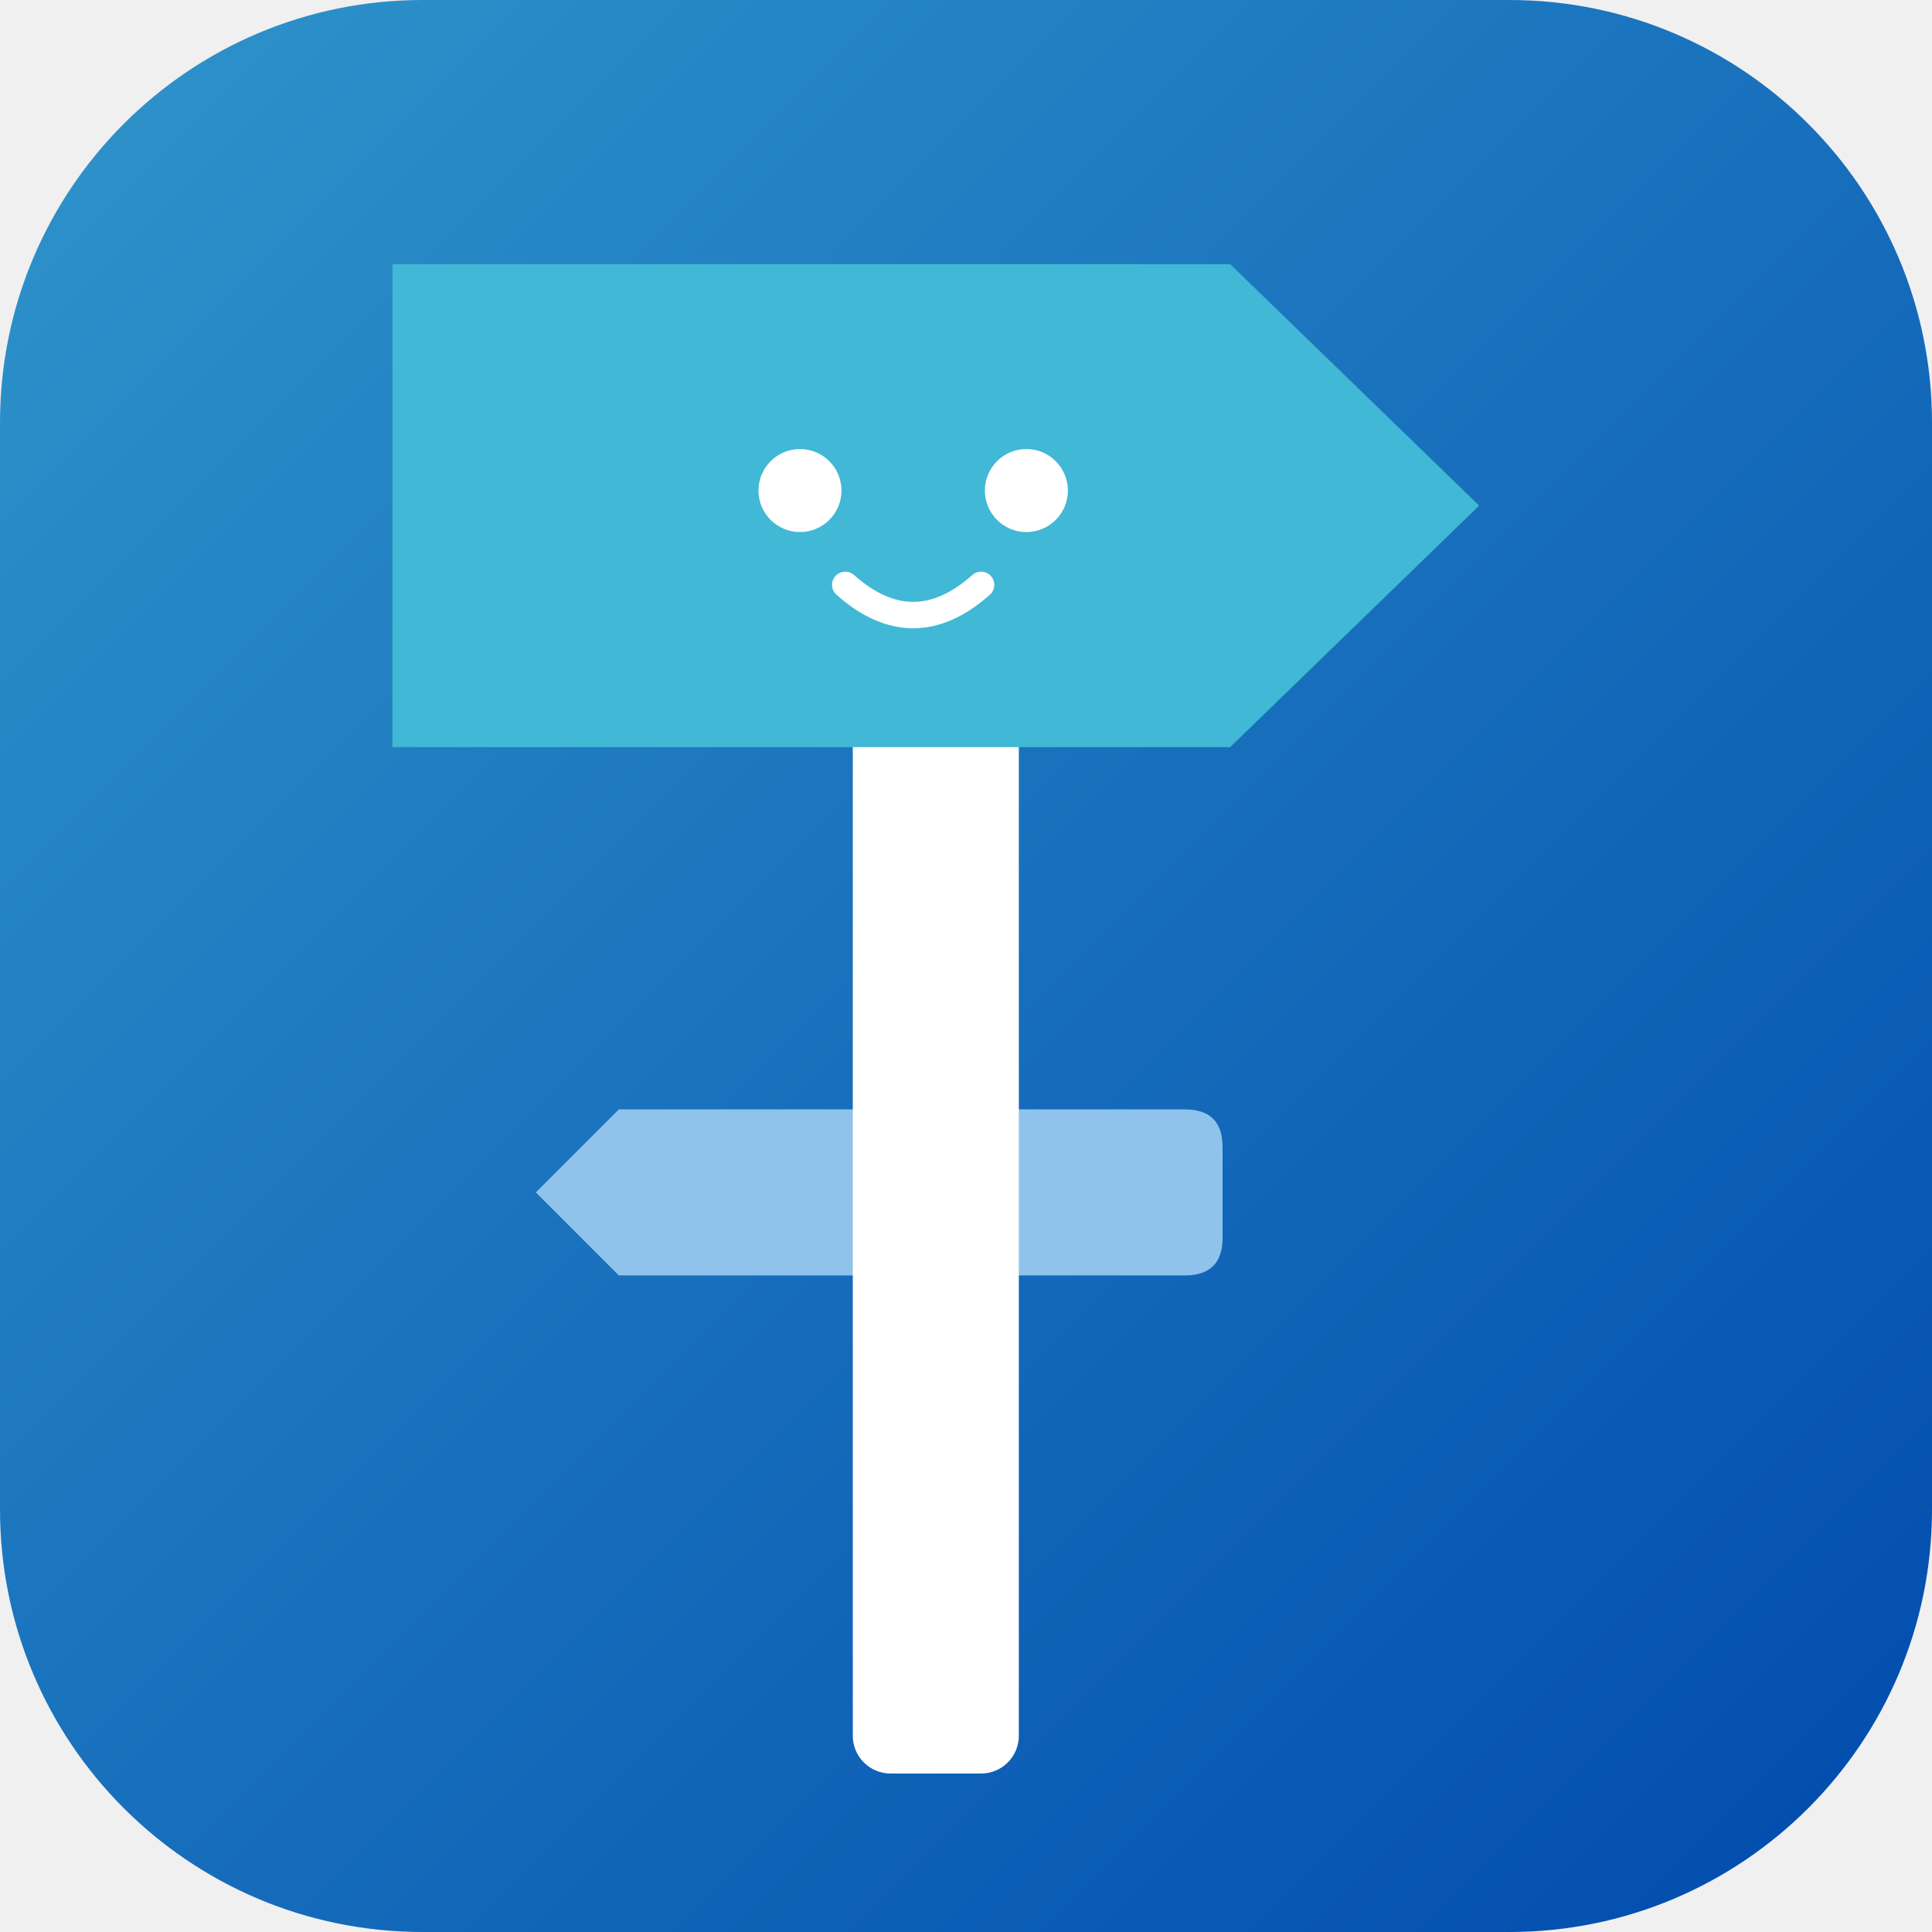
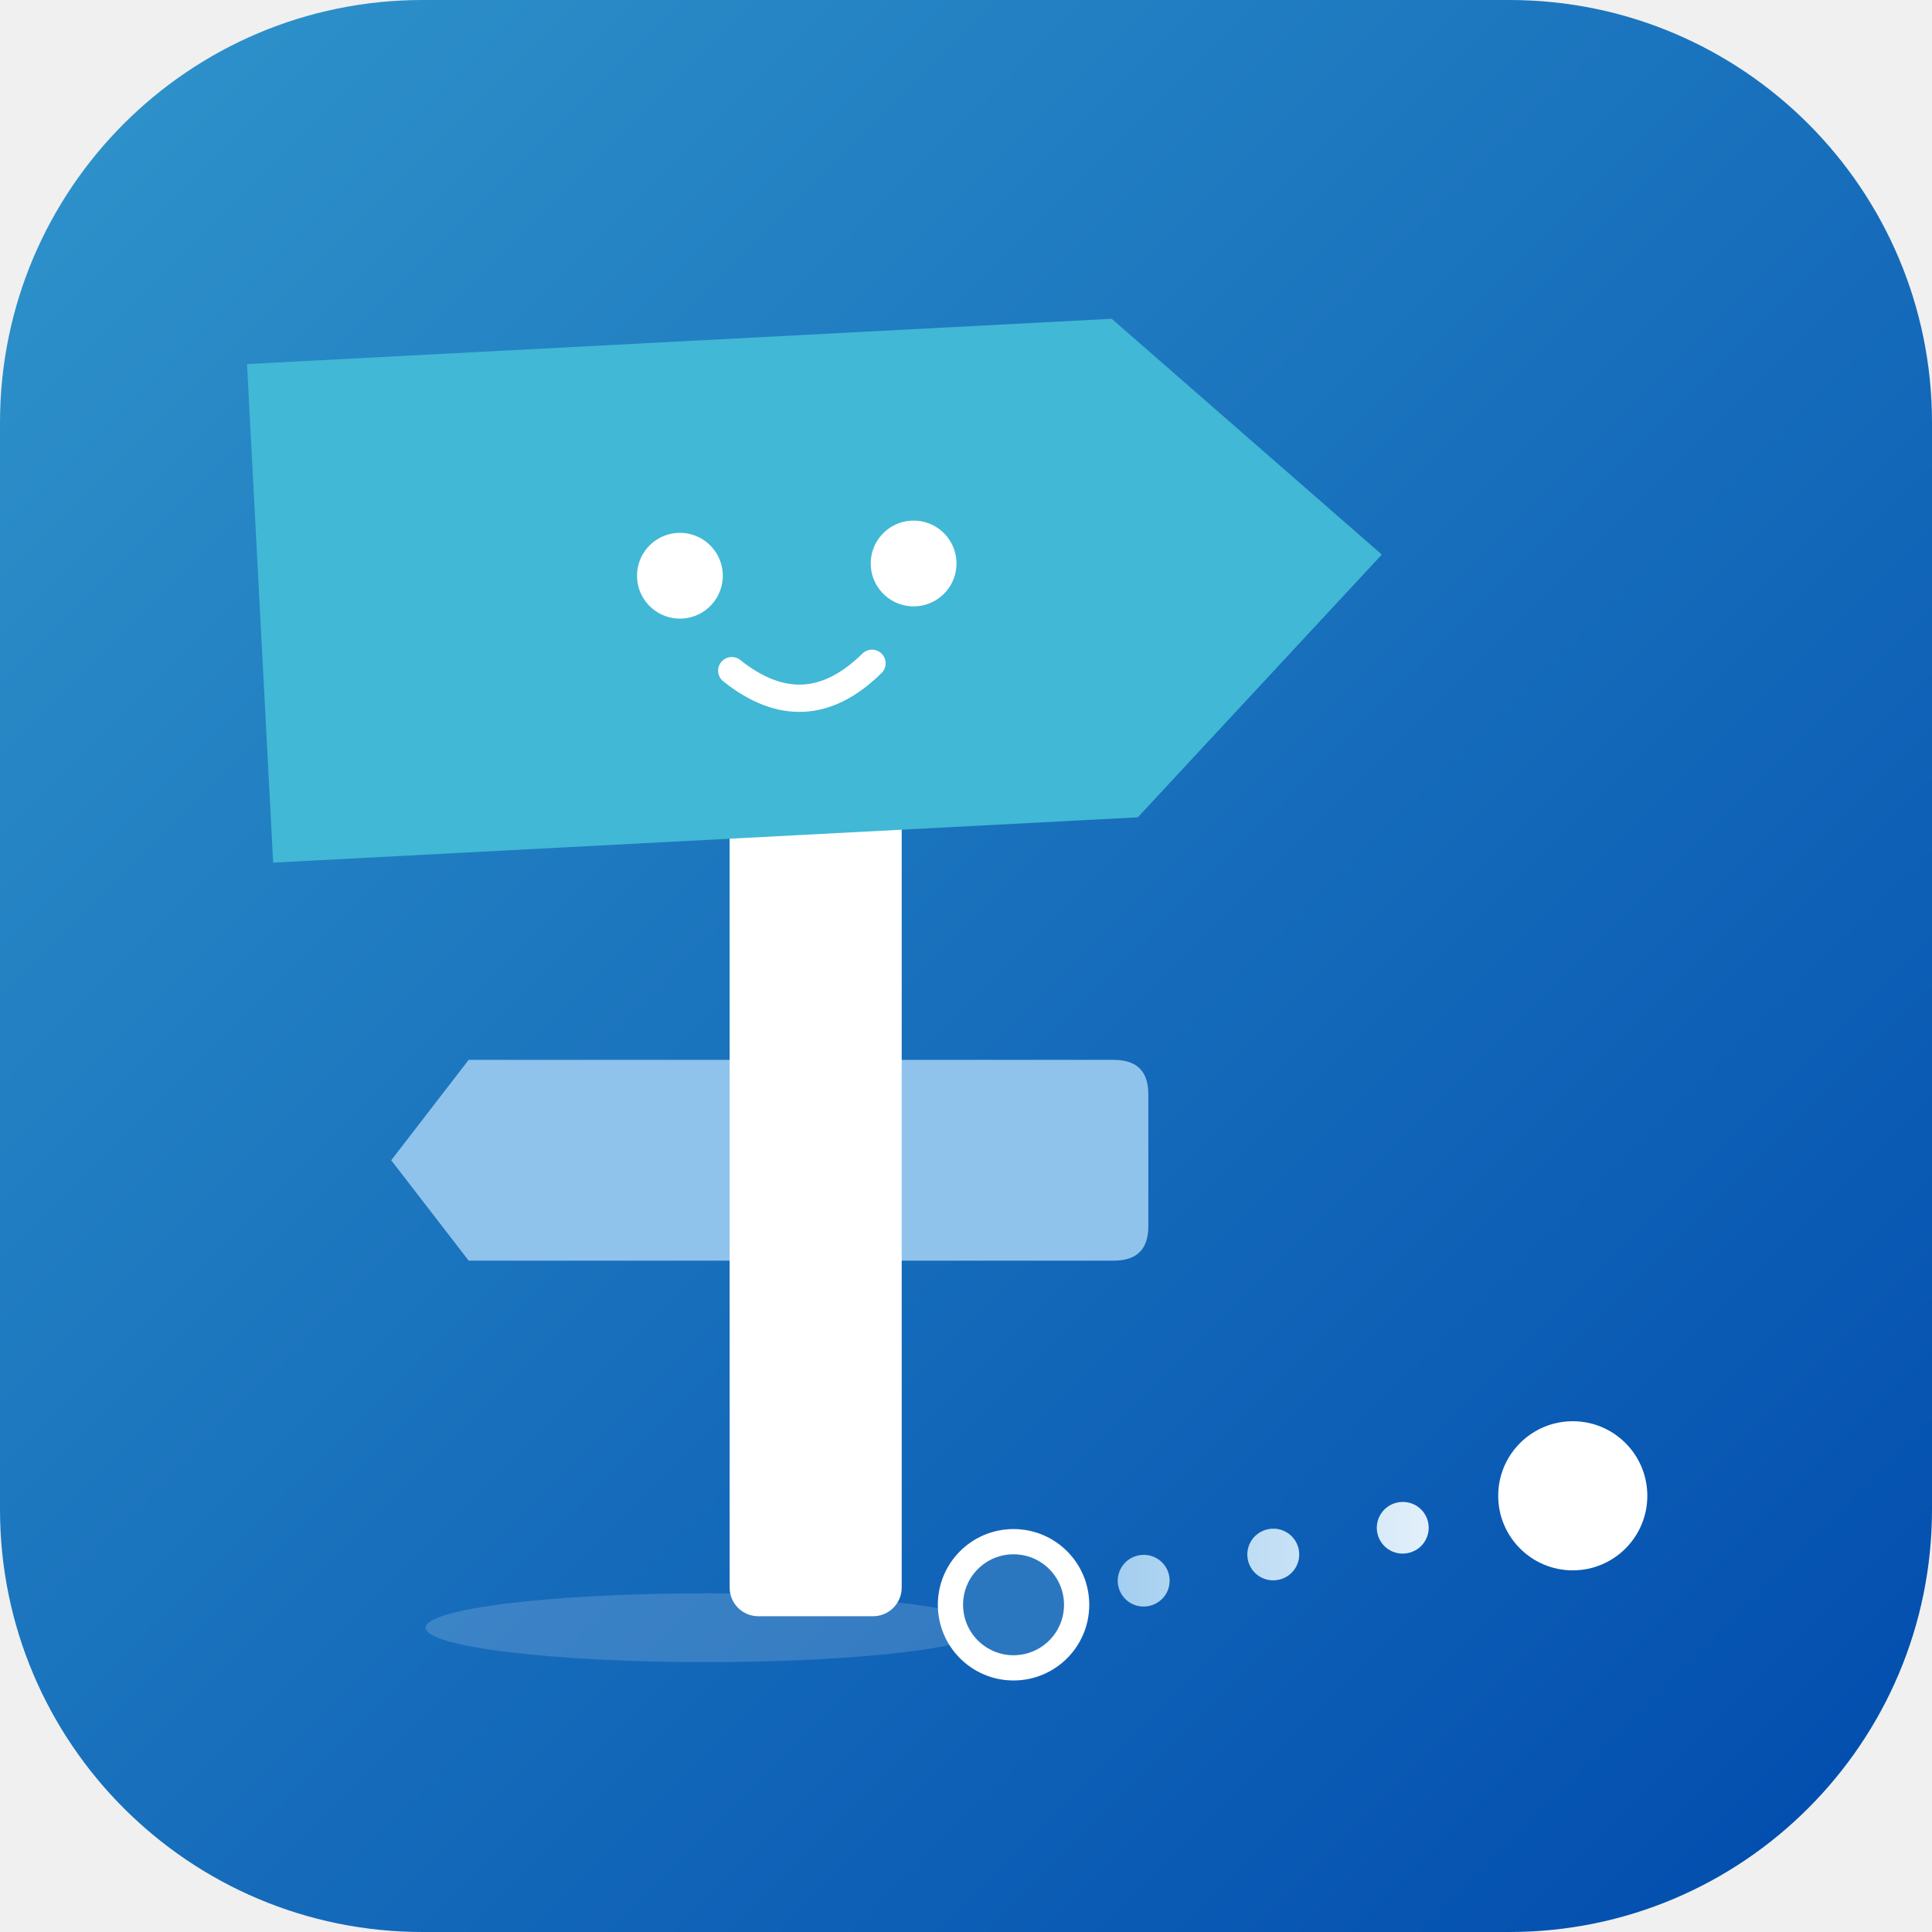
<svg xmlns="http://www.w3.org/2000/svg" viewBox="0 0 512 512" role="img" aria-label="ミチスジ">
  <defs>
-     <linearGradient id="g" x1="0" y1="0" x2="1" y2="1">
+     <linearGradient id="ig" x1="0" y1="0" x2="1" y2="1">
      <stop offset="0" stop-color="#3095CB" />
      <stop offset="1" stop-color="#004AAD" />
    </linearGradient>
  </defs>
-   <rect width="512" height="512" rx="112" fill="url(#g)" />
-   <path d="M164.0,294.0 L314.0,294.0 Q324.0,294.0 324.0,304.0 L324.0,328.0 Q324.0,338.0 314.0,338.0 L164.0,338.0 L142.0,316.0 Z" fill="#8FC3EC" />
-   <rect x="226.0" y="180.0" width="44.0" height="290.0" rx="10.0" fill="#FFFFFF" />
-   <path d="M104.0,70.0 L326.0,70.0 L392.0,134.0 L326.0,198.0 L104.0,198.0 Z" fill="#41B8D5" />
-   <circle cx="212.0" cy="130.0" r="11.0" fill="#FFFFFF" />
-   <circle cx="272.0" cy="130.0" r="11.0" fill="#FFFFFF" />
-   <path d="M224.0,155.0 Q242.0,171.0 260.0,155.0" fill="none" stroke="#FFFFFF" stroke-width="7.0" stroke-linecap="round" />
+   <rect width="512" height="512" rx="112" fill="url(#ig)" />
+   <g transform="translate(52 24) scale(0.76)">
+     <ellipse cx="178" cy="536" rx="98" ry="12" fill="rgba(255,255,255,.16)" />
+     <path d="M95 338 L320 338 Q332 338 332 350 L332 396 Q332 408 320 408 L95 408 L68 373 Z" fill="#8FC3EC" />
+     <rect x="186" y="240" width="60" height="292" rx="10" fill="#FFFFFF" />
+     <g transform="rotate(-3 218 172) translate(-161.60 -45.56) scale(1.36)">
+       <path d="M135.0,96.0 L357.0,96.0 L423.0,160.0 L357.0,224.0 L135.0,224.0 Z" fill="#41B8D5" />
+       <circle cx="243" cy="156" r="11" fill="#FFFFFF" />
+       <circle cx="303" cy="156" r="11" fill="#FFFFFF" />
+       <path d="M255.0,181.0 Q273.0,197.0 291.0,181.0" fill="none" stroke="#FFFFFF" stroke-width="7" stroke-linecap="round" />
+     </g>
+     <defs>
+       <linearGradient id="pgi" x1="0" y1="0" x2="1" y2="0">
+         <stop offset="0" stop-color="#8FC3EC" />
+         <stop offset="1" stop-color="#FFFFFF" />
+       </linearGradient>
+     </defs>
+     <path d="M285 528 C 360 515, 420 500, 480 490" fill="none" stroke="url(#pgi)" stroke-width="18" stroke-linecap="round" stroke-dasharray="0.1 46" />
+     <circle cx="285" cy="528" r="22" fill="#2a77c0" stroke="#FFFFFF" stroke-width="8.8" />
+     <circle cx="480" cy="490" r="26" fill="#FFFFFF" />
+   </g>
</svg>
